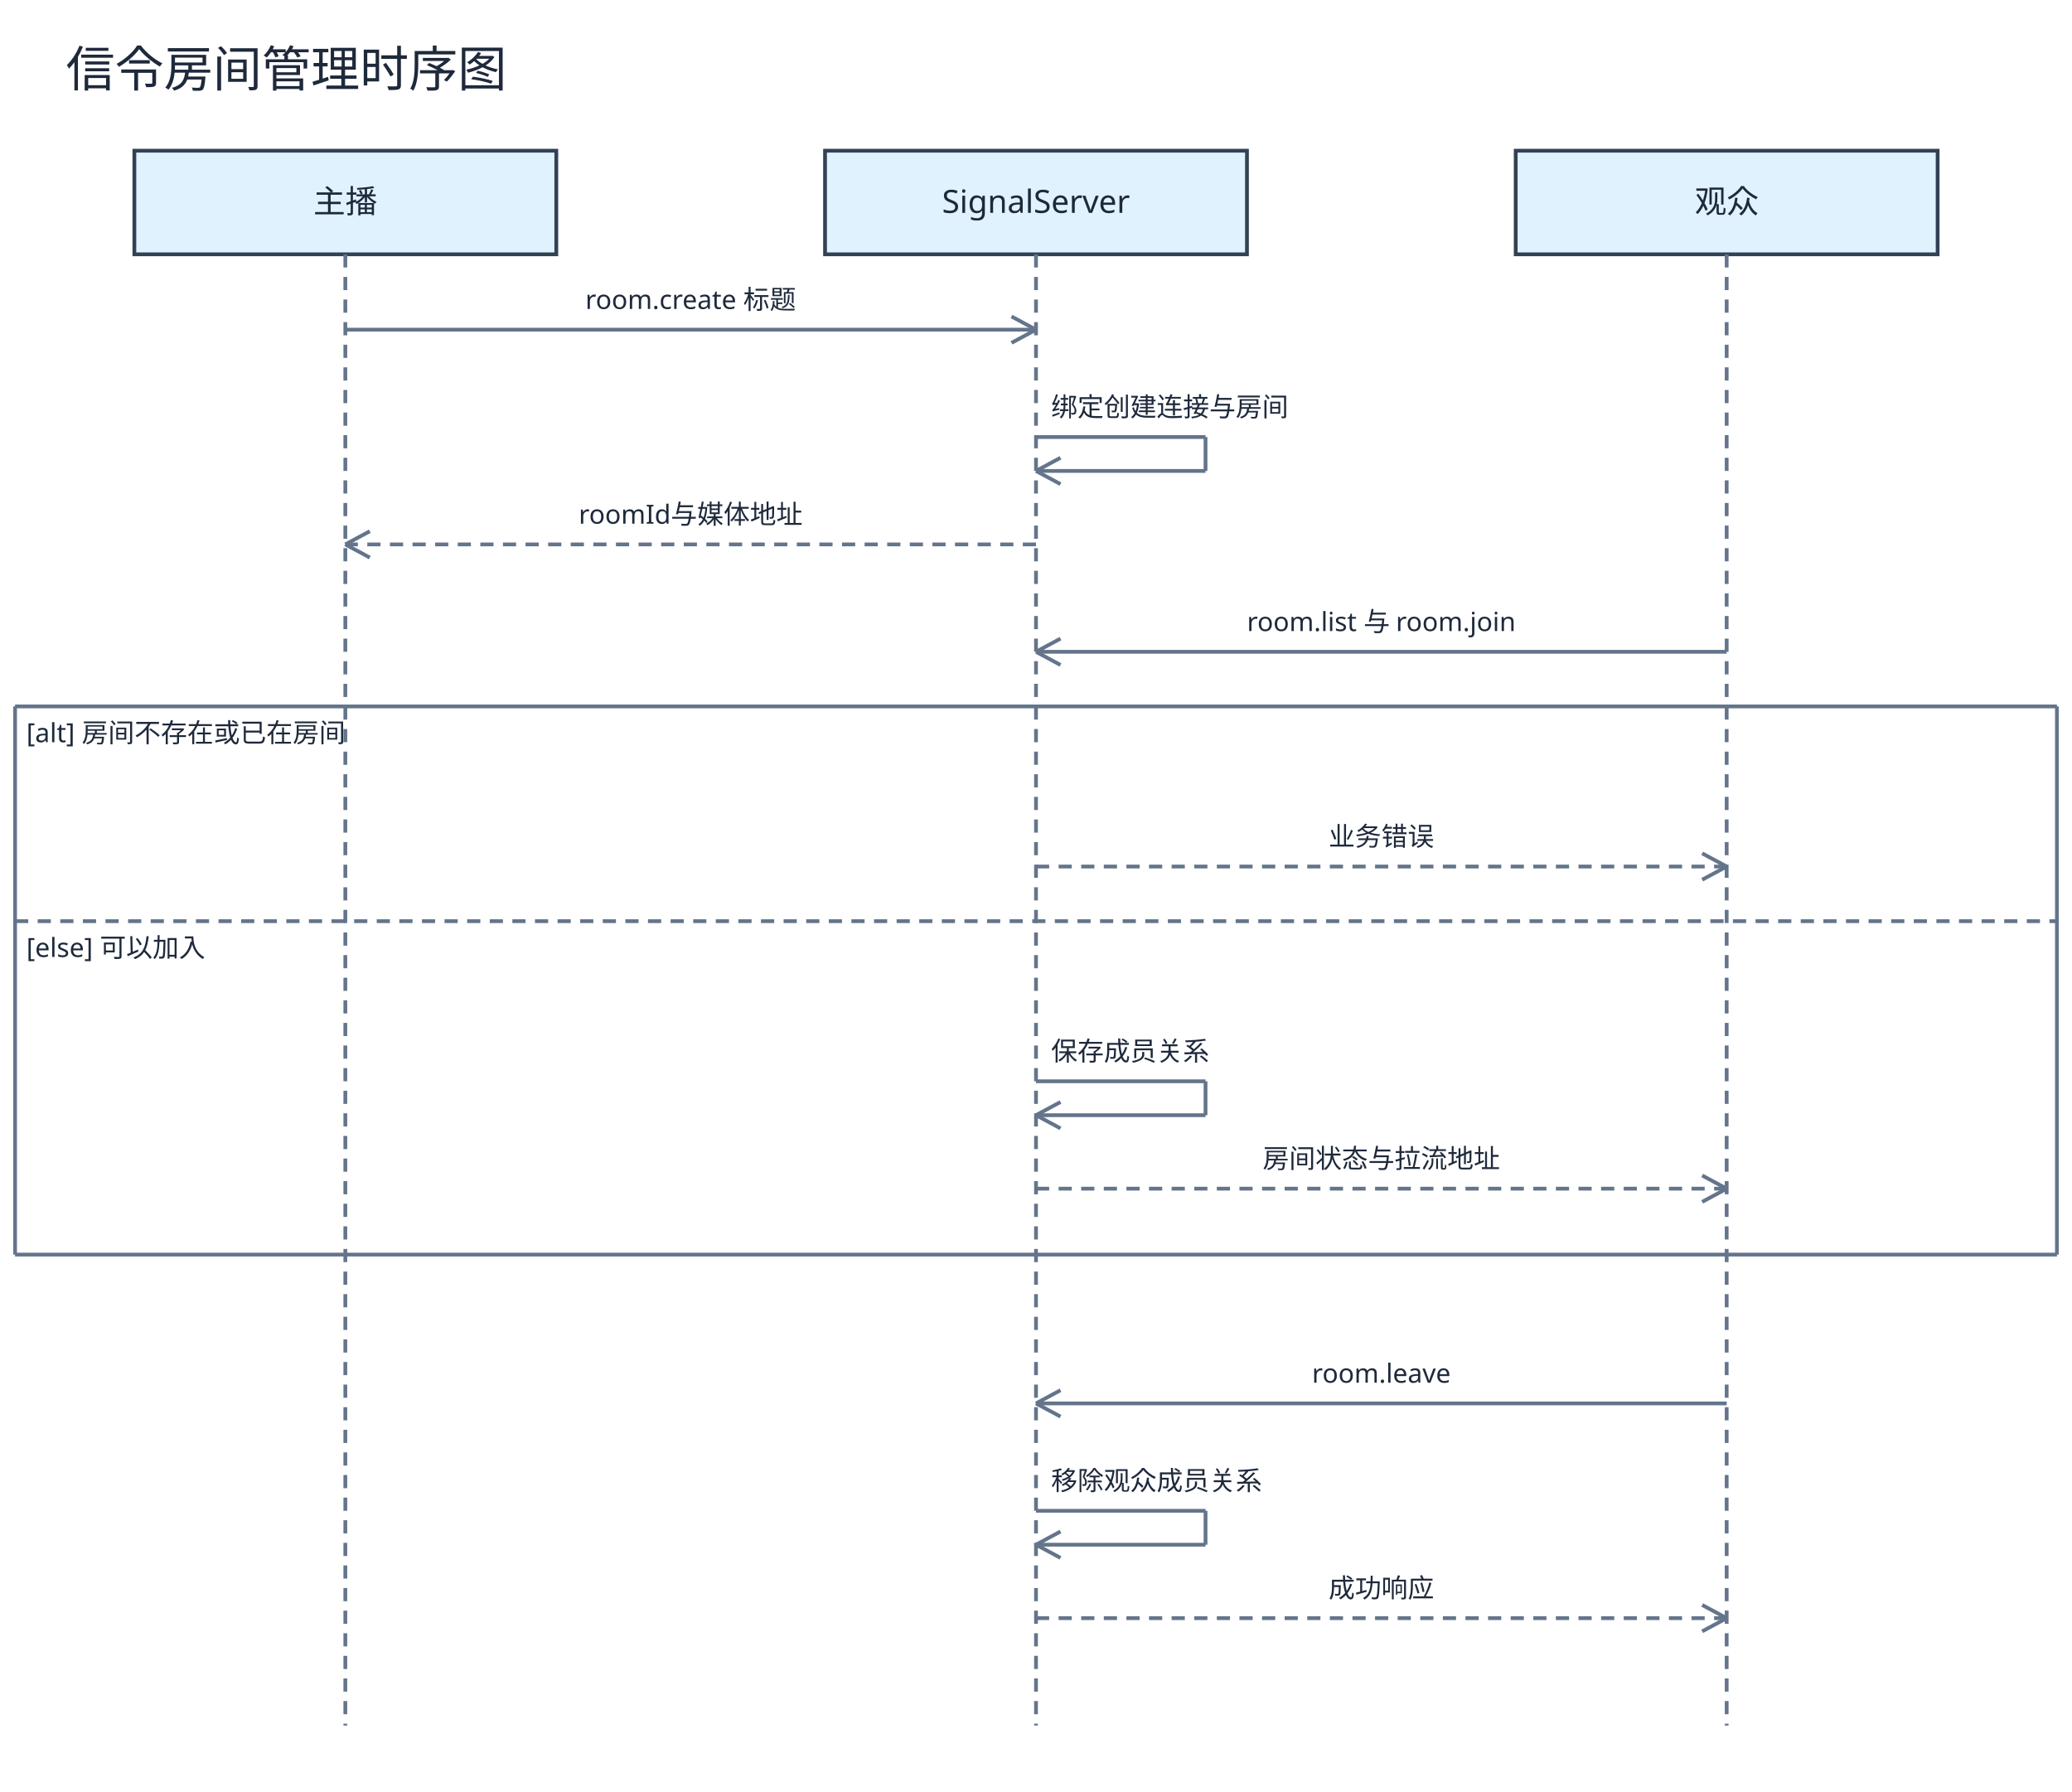
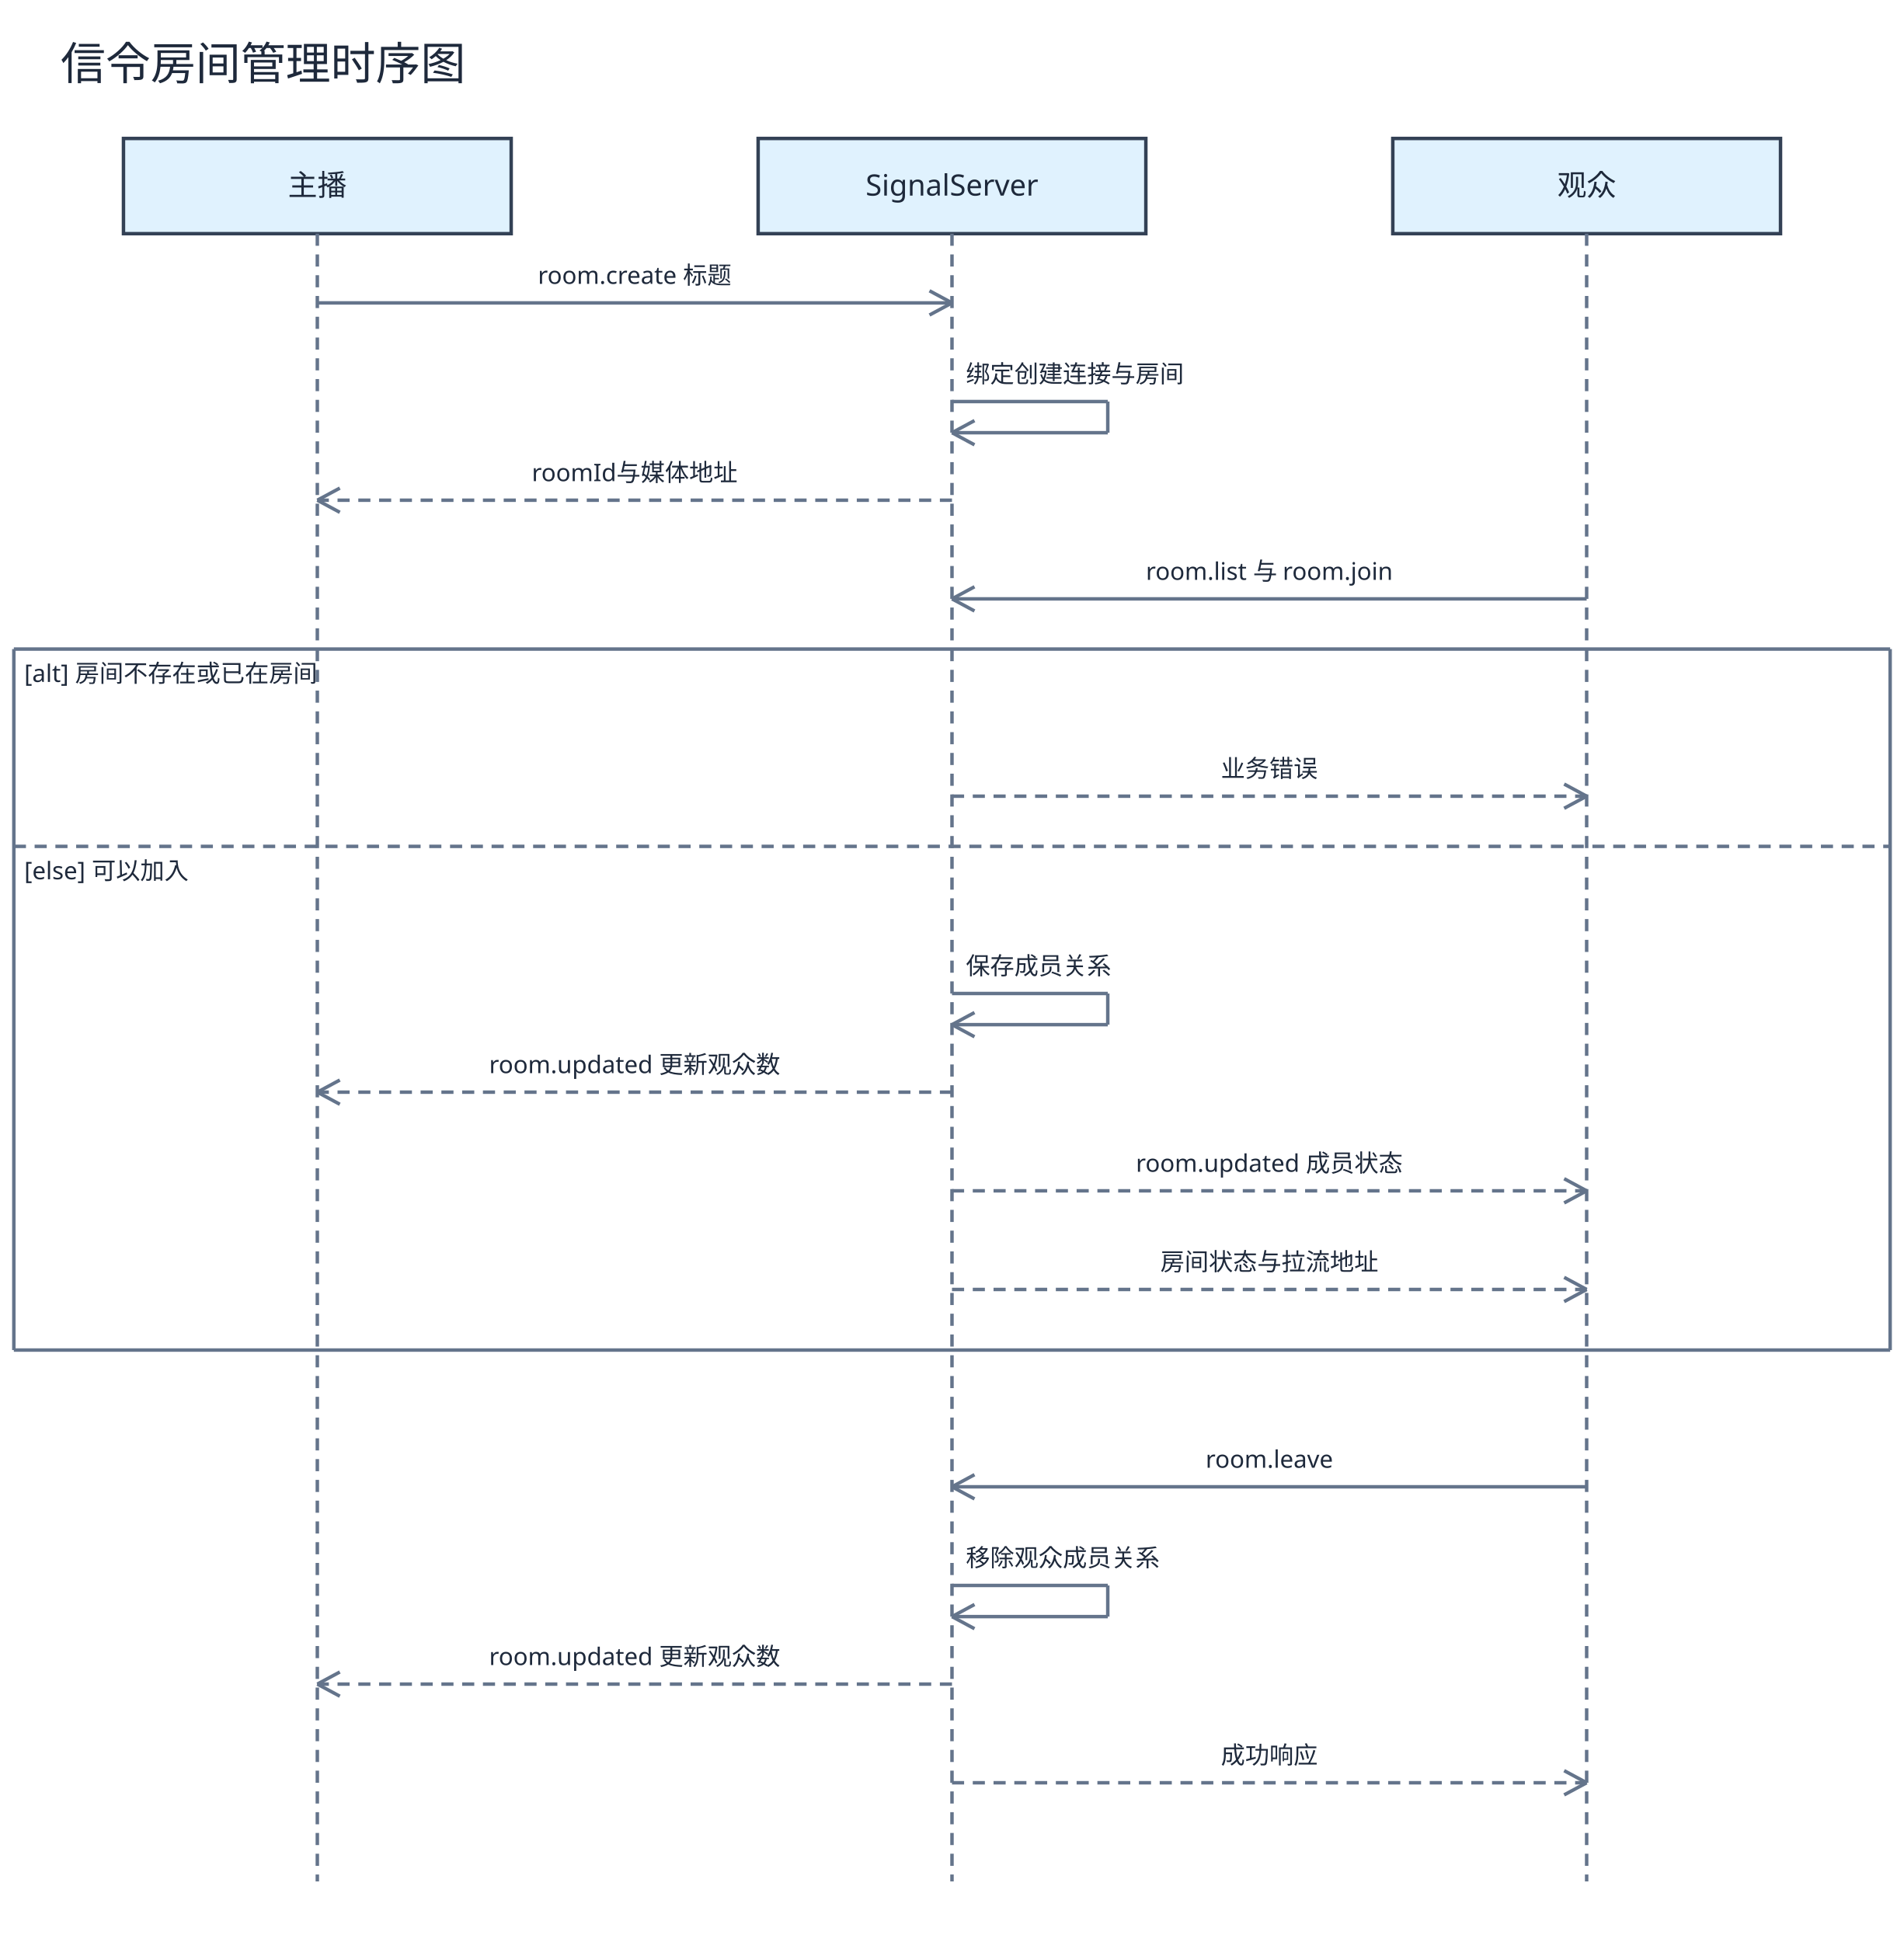
- <svg xmlns="http://www.w3.org/2000/svg" width="1100" height="951" viewBox="0 0 1100 951">
+ <svg xmlns="http://www.w3.org/2000/svg" width="1100" height="1122" viewBox="0 0 1100 1122">
  <text x="35" y="46" fill="#1e293b" font-family="Microsoft YaHei, sans-serif" font-size="26" text-anchor="start">信令房间管理时序图</text>
  <rect x="71.333" y="80" width="224" height="55" fill="#e0f2fe" stroke="#334155" stroke-width="2" />
  <text x="183.333" y="113" fill="#1e293b" font-family="Microsoft YaHei, sans-serif" font-size="17" text-anchor="middle">主播</text>
-   <line x1="183.333" y1="135" x2="183.333" y2="916" stroke="#64748b" stroke-width="2" stroke-dasharray="7 5" />
+   <line x1="183.333" y1="135" x2="183.333" y2="1087" stroke="#64748b" stroke-width="2" stroke-dasharray="7 5" />
  <rect x="438.0" y="80" width="224" height="55" fill="#e0f2fe" stroke="#334155" stroke-width="2" />
  <text x="550.0" y="113" fill="#1e293b" font-family="Microsoft YaHei, sans-serif" font-size="17" text-anchor="middle">SignalServer</text>
-   <line x1="550.0" y1="135" x2="550.0" y2="916" stroke="#64748b" stroke-width="2" stroke-dasharray="7 5" />
+   <line x1="550.0" y1="135" x2="550.0" y2="1087" stroke="#64748b" stroke-width="2" stroke-dasharray="7 5" />
  <rect x="804.667" y="80" width="224" height="55" fill="#e0f2fe" stroke="#334155" stroke-width="2" />
  <text x="916.667" y="113" fill="#1e293b" font-family="Microsoft YaHei, sans-serif" font-size="17" text-anchor="middle">观众</text>
-   <line x1="916.667" y1="135" x2="916.667" y2="916" stroke="#64748b" stroke-width="2" stroke-dasharray="7 5" />
+   <line x1="916.667" y1="135" x2="916.667" y2="1087" stroke="#64748b" stroke-width="2" stroke-dasharray="7 5" />
  <line x1="183.333" y1="175" x2="550.0" y2="175" stroke="#64748b" stroke-width="2" />
  <line x1="550.0" y1="175" x2="537.0" y2="182.0" stroke="#64748b" stroke-width="2" />
  <line x1="550.0" y1="175" x2="537.0" y2="168.0" stroke="#64748b" stroke-width="2" />
  <text x="366.667" y="164" fill="#1e293b" font-family="Microsoft YaHei, sans-serif" font-size="14" text-anchor="middle">room.create 标题</text>
  <line x1="550.0" y1="232" x2="640.0" y2="232" stroke="#64748b" stroke-width="2" />
  <line x1="640.0" y1="232" x2="640.0" y2="250" stroke="#64748b" stroke-width="2" />
  <line x1="640.0" y1="250" x2="550.0" y2="250" stroke="#64748b" stroke-width="2" />
  <line x1="550.0" y1="250" x2="563.0" y2="243.0" stroke="#64748b" stroke-width="2" />
  <line x1="550.0" y1="250" x2="563.0" y2="257.0" stroke="#64748b" stroke-width="2" />
  <text x="558.0" y="221" fill="#1e293b" font-family="Microsoft YaHei, sans-serif" font-size="14" text-anchor="start">绑定创建连接与房间</text>
  <line x1="550.0" y1="289" x2="183.333" y2="289" stroke="#64748b" stroke-width="2" stroke-dasharray="7 5" />
  <line x1="183.333" y1="289" x2="196.333" y2="282.0" stroke="#64748b" stroke-width="2" />
  <line x1="183.333" y1="289" x2="196.333" y2="296.0" stroke="#64748b" stroke-width="2" />
  <text x="366.667" y="278" fill="#1e293b" font-family="Microsoft YaHei, sans-serif" font-size="14" text-anchor="middle">roomId与媒体地址</text>
  <line x1="916.667" y1="346" x2="550.0" y2="346" stroke="#64748b" stroke-width="2" />
  <line x1="550.0" y1="346" x2="563.0" y2="339.0" stroke="#64748b" stroke-width="2" />
  <line x1="550.0" y1="346" x2="563.0" y2="353.0" stroke="#64748b" stroke-width="2" />
  <text x="733.333" y="335" fill="#1e293b" font-family="Microsoft YaHei, sans-serif" font-size="14" text-anchor="middle">room.list 与 room.join</text>
  <text x="14" y="394" fill="#1e293b" font-family="Microsoft YaHei, sans-serif" font-size="14" text-anchor="start">[alt] 房间不存在或已在房间</text>
  <line x1="8" y1="375" x2="1092" y2="375" stroke="#64748b" stroke-width="2" />
  <line x1="550.0" y1="460" x2="916.667" y2="460" stroke="#64748b" stroke-width="2" stroke-dasharray="7 5" />
  <line x1="916.667" y1="460" x2="903.667" y2="467.0" stroke="#64748b" stroke-width="2" />
  <line x1="916.667" y1="460" x2="903.667" y2="453.0" stroke="#64748b" stroke-width="2" />
  <text x="733.333" y="449" fill="#1e293b" font-family="Microsoft YaHei, sans-serif" font-size="14" text-anchor="middle">业务错误</text>
  <line x1="8" y1="489" x2="1092" y2="489" stroke="#64748b" stroke-width="2" stroke-dasharray="7 5" />
  <text x="14" y="508" fill="#1e293b" font-family="Microsoft YaHei, sans-serif" font-size="14" text-anchor="start">[else] 可以加入</text>
  <line x1="550.0" y1="574" x2="640.0" y2="574" stroke="#64748b" stroke-width="2" />
  <line x1="640.0" y1="574" x2="640.0" y2="592" stroke="#64748b" stroke-width="2" />
  <line x1="640.0" y1="592" x2="550.0" y2="592" stroke="#64748b" stroke-width="2" />
  <line x1="550.0" y1="592" x2="563.0" y2="585.0" stroke="#64748b" stroke-width="2" />
  <line x1="550.0" y1="592" x2="563.0" y2="599.0" stroke="#64748b" stroke-width="2" />
  <text x="558.0" y="563" fill="#1e293b" font-family="Microsoft YaHei, sans-serif" font-size="14" text-anchor="start">保存成员关系</text>
-   <line x1="550.0" y1="631" x2="916.667" y2="631" stroke="#64748b" stroke-width="2" stroke-dasharray="7 5" />
-   <line x1="916.667" y1="631" x2="903.667" y2="638.0" stroke="#64748b" stroke-width="2" />
-   <line x1="916.667" y1="631" x2="903.667" y2="624.0" stroke="#64748b" stroke-width="2" />
-   <text x="733.333" y="620" fill="#1e293b" font-family="Microsoft YaHei, sans-serif" font-size="14" text-anchor="middle">房间状态与拉流地址</text>
-   <line x1="8" y1="375" x2="8" y2="666" stroke="#64748b" stroke-width="2" />
-   <line x1="1092" y1="375" x2="1092" y2="666" stroke="#64748b" stroke-width="2" />
-   <line x1="8" y1="666" x2="1092" y2="666" stroke="#64748b" stroke-width="2" />
-   <line x1="916.667" y1="745" x2="550.0" y2="745" stroke="#64748b" stroke-width="2" />
-   <line x1="550.0" y1="745" x2="563.0" y2="738.0" stroke="#64748b" stroke-width="2" />
-   <line x1="550.0" y1="745" x2="563.0" y2="752.0" stroke="#64748b" stroke-width="2" />
-   <text x="733.333" y="734" fill="#1e293b" font-family="Microsoft YaHei, sans-serif" font-size="14" text-anchor="middle">room.leave</text>
-   <line x1="550.0" y1="802" x2="640.0" y2="802" stroke="#64748b" stroke-width="2" />
-   <line x1="640.0" y1="802" x2="640.0" y2="820" stroke="#64748b" stroke-width="2" />
-   <line x1="640.0" y1="820" x2="550.0" y2="820" stroke="#64748b" stroke-width="2" />
-   <line x1="550.0" y1="820" x2="563.0" y2="813.0" stroke="#64748b" stroke-width="2" />
-   <line x1="550.0" y1="820" x2="563.0" y2="827.0" stroke="#64748b" stroke-width="2" />
-   <text x="558.0" y="791" fill="#1e293b" font-family="Microsoft YaHei, sans-serif" font-size="14" text-anchor="start">移除观众成员关系</text>
-   <line x1="550.0" y1="859" x2="916.667" y2="859" stroke="#64748b" stroke-width="2" stroke-dasharray="7 5" />
-   <line x1="916.667" y1="859" x2="903.667" y2="866.0" stroke="#64748b" stroke-width="2" />
-   <line x1="916.667" y1="859" x2="903.667" y2="852.0" stroke="#64748b" stroke-width="2" />
-   <text x="733.333" y="848" fill="#1e293b" font-family="Microsoft YaHei, sans-serif" font-size="14" text-anchor="middle">成功响应</text>
+   <line x1="550.0" y1="631" x2="183.333" y2="631" stroke="#64748b" stroke-width="2" stroke-dasharray="7 5" />
+   <line x1="183.333" y1="631" x2="196.333" y2="624.0" stroke="#64748b" stroke-width="2" />
+   <line x1="183.333" y1="631" x2="196.333" y2="638.0" stroke="#64748b" stroke-width="2" />
+   <text x="366.667" y="620" fill="#1e293b" font-family="Microsoft YaHei, sans-serif" font-size="14" text-anchor="middle">room.updated 更新观众数</text>
+   <line x1="550.0" y1="688" x2="916.667" y2="688" stroke="#64748b" stroke-width="2" stroke-dasharray="7 5" />
+   <line x1="916.667" y1="688" x2="903.667" y2="695.0" stroke="#64748b" stroke-width="2" />
+   <line x1="916.667" y1="688" x2="903.667" y2="681.0" stroke="#64748b" stroke-width="2" />
+   <text x="733.333" y="677" fill="#1e293b" font-family="Microsoft YaHei, sans-serif" font-size="14" text-anchor="middle">room.updated 成员状态</text>
+   <line x1="550.0" y1="745" x2="916.667" y2="745" stroke="#64748b" stroke-width="2" stroke-dasharray="7 5" />
+   <line x1="916.667" y1="745" x2="903.667" y2="752.0" stroke="#64748b" stroke-width="2" />
+   <line x1="916.667" y1="745" x2="903.667" y2="738.0" stroke="#64748b" stroke-width="2" />
+   <text x="733.333" y="734" fill="#1e293b" font-family="Microsoft YaHei, sans-serif" font-size="14" text-anchor="middle">房间状态与拉流地址</text>
+   <line x1="8" y1="375" x2="8" y2="780" stroke="#64748b" stroke-width="2" />
+   <line x1="1092" y1="375" x2="1092" y2="780" stroke="#64748b" stroke-width="2" />
+   <line x1="8" y1="780" x2="1092" y2="780" stroke="#64748b" stroke-width="2" />
+   <line x1="916.667" y1="859" x2="550.0" y2="859" stroke="#64748b" stroke-width="2" />
+   <line x1="550.0" y1="859" x2="563.0" y2="852.0" stroke="#64748b" stroke-width="2" />
+   <line x1="550.0" y1="859" x2="563.0" y2="866.0" stroke="#64748b" stroke-width="2" />
+   <text x="733.333" y="848" fill="#1e293b" font-family="Microsoft YaHei, sans-serif" font-size="14" text-anchor="middle">room.leave</text>
+   <line x1="550.0" y1="916" x2="640.0" y2="916" stroke="#64748b" stroke-width="2" />
+   <line x1="640.0" y1="916" x2="640.0" y2="934" stroke="#64748b" stroke-width="2" />
+   <line x1="640.0" y1="934" x2="550.0" y2="934" stroke="#64748b" stroke-width="2" />
+   <line x1="550.0" y1="934" x2="563.0" y2="927.0" stroke="#64748b" stroke-width="2" />
+   <line x1="550.0" y1="934" x2="563.0" y2="941.0" stroke="#64748b" stroke-width="2" />
+   <text x="558.0" y="905" fill="#1e293b" font-family="Microsoft YaHei, sans-serif" font-size="14" text-anchor="start">移除观众成员关系</text>
+   <line x1="550.0" y1="973" x2="183.333" y2="973" stroke="#64748b" stroke-width="2" stroke-dasharray="7 5" />
+   <line x1="183.333" y1="973" x2="196.333" y2="966.0" stroke="#64748b" stroke-width="2" />
+   <line x1="183.333" y1="973" x2="196.333" y2="980.0" stroke="#64748b" stroke-width="2" />
+   <text x="366.667" y="962" fill="#1e293b" font-family="Microsoft YaHei, sans-serif" font-size="14" text-anchor="middle">room.updated 更新观众数</text>
+   <line x1="550.0" y1="1030" x2="916.667" y2="1030" stroke="#64748b" stroke-width="2" stroke-dasharray="7 5" />
+   <line x1="916.667" y1="1030" x2="903.667" y2="1037.0" stroke="#64748b" stroke-width="2" />
+   <line x1="916.667" y1="1030" x2="903.667" y2="1023.0" stroke="#64748b" stroke-width="2" />
+   <text x="733.333" y="1019" fill="#1e293b" font-family="Microsoft YaHei, sans-serif" font-size="14" text-anchor="middle">成功响应</text>
</svg>
